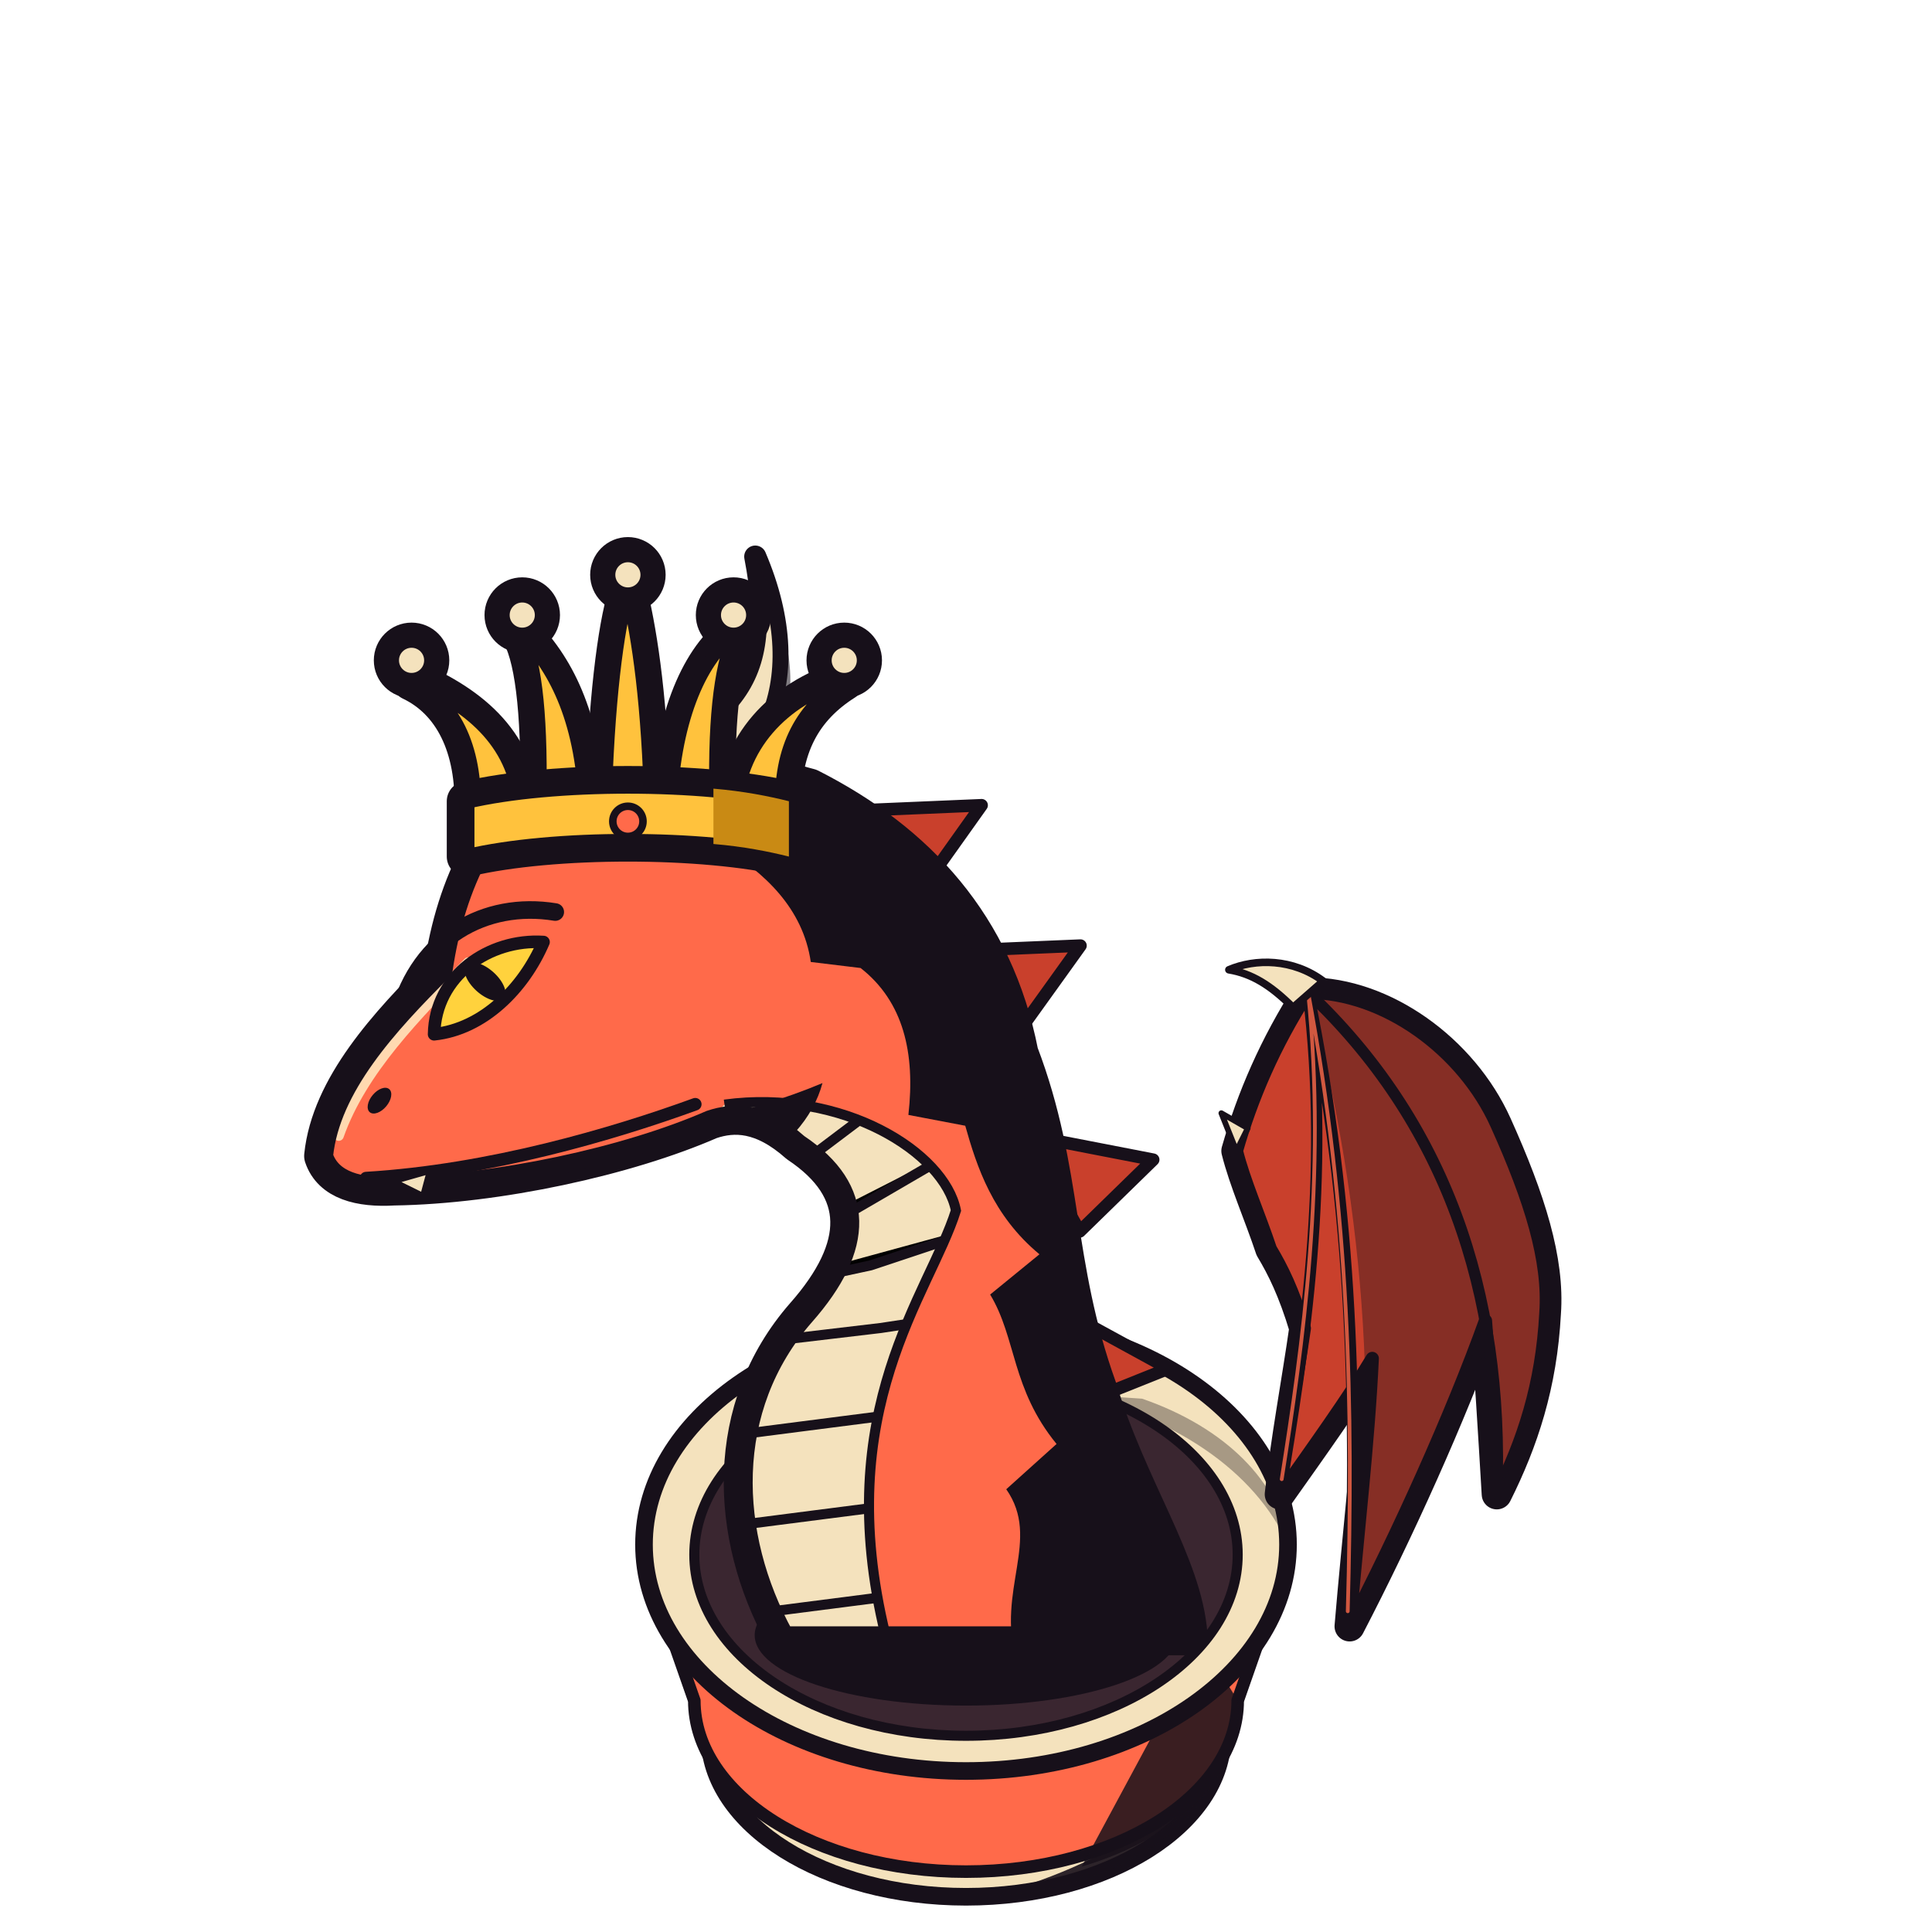
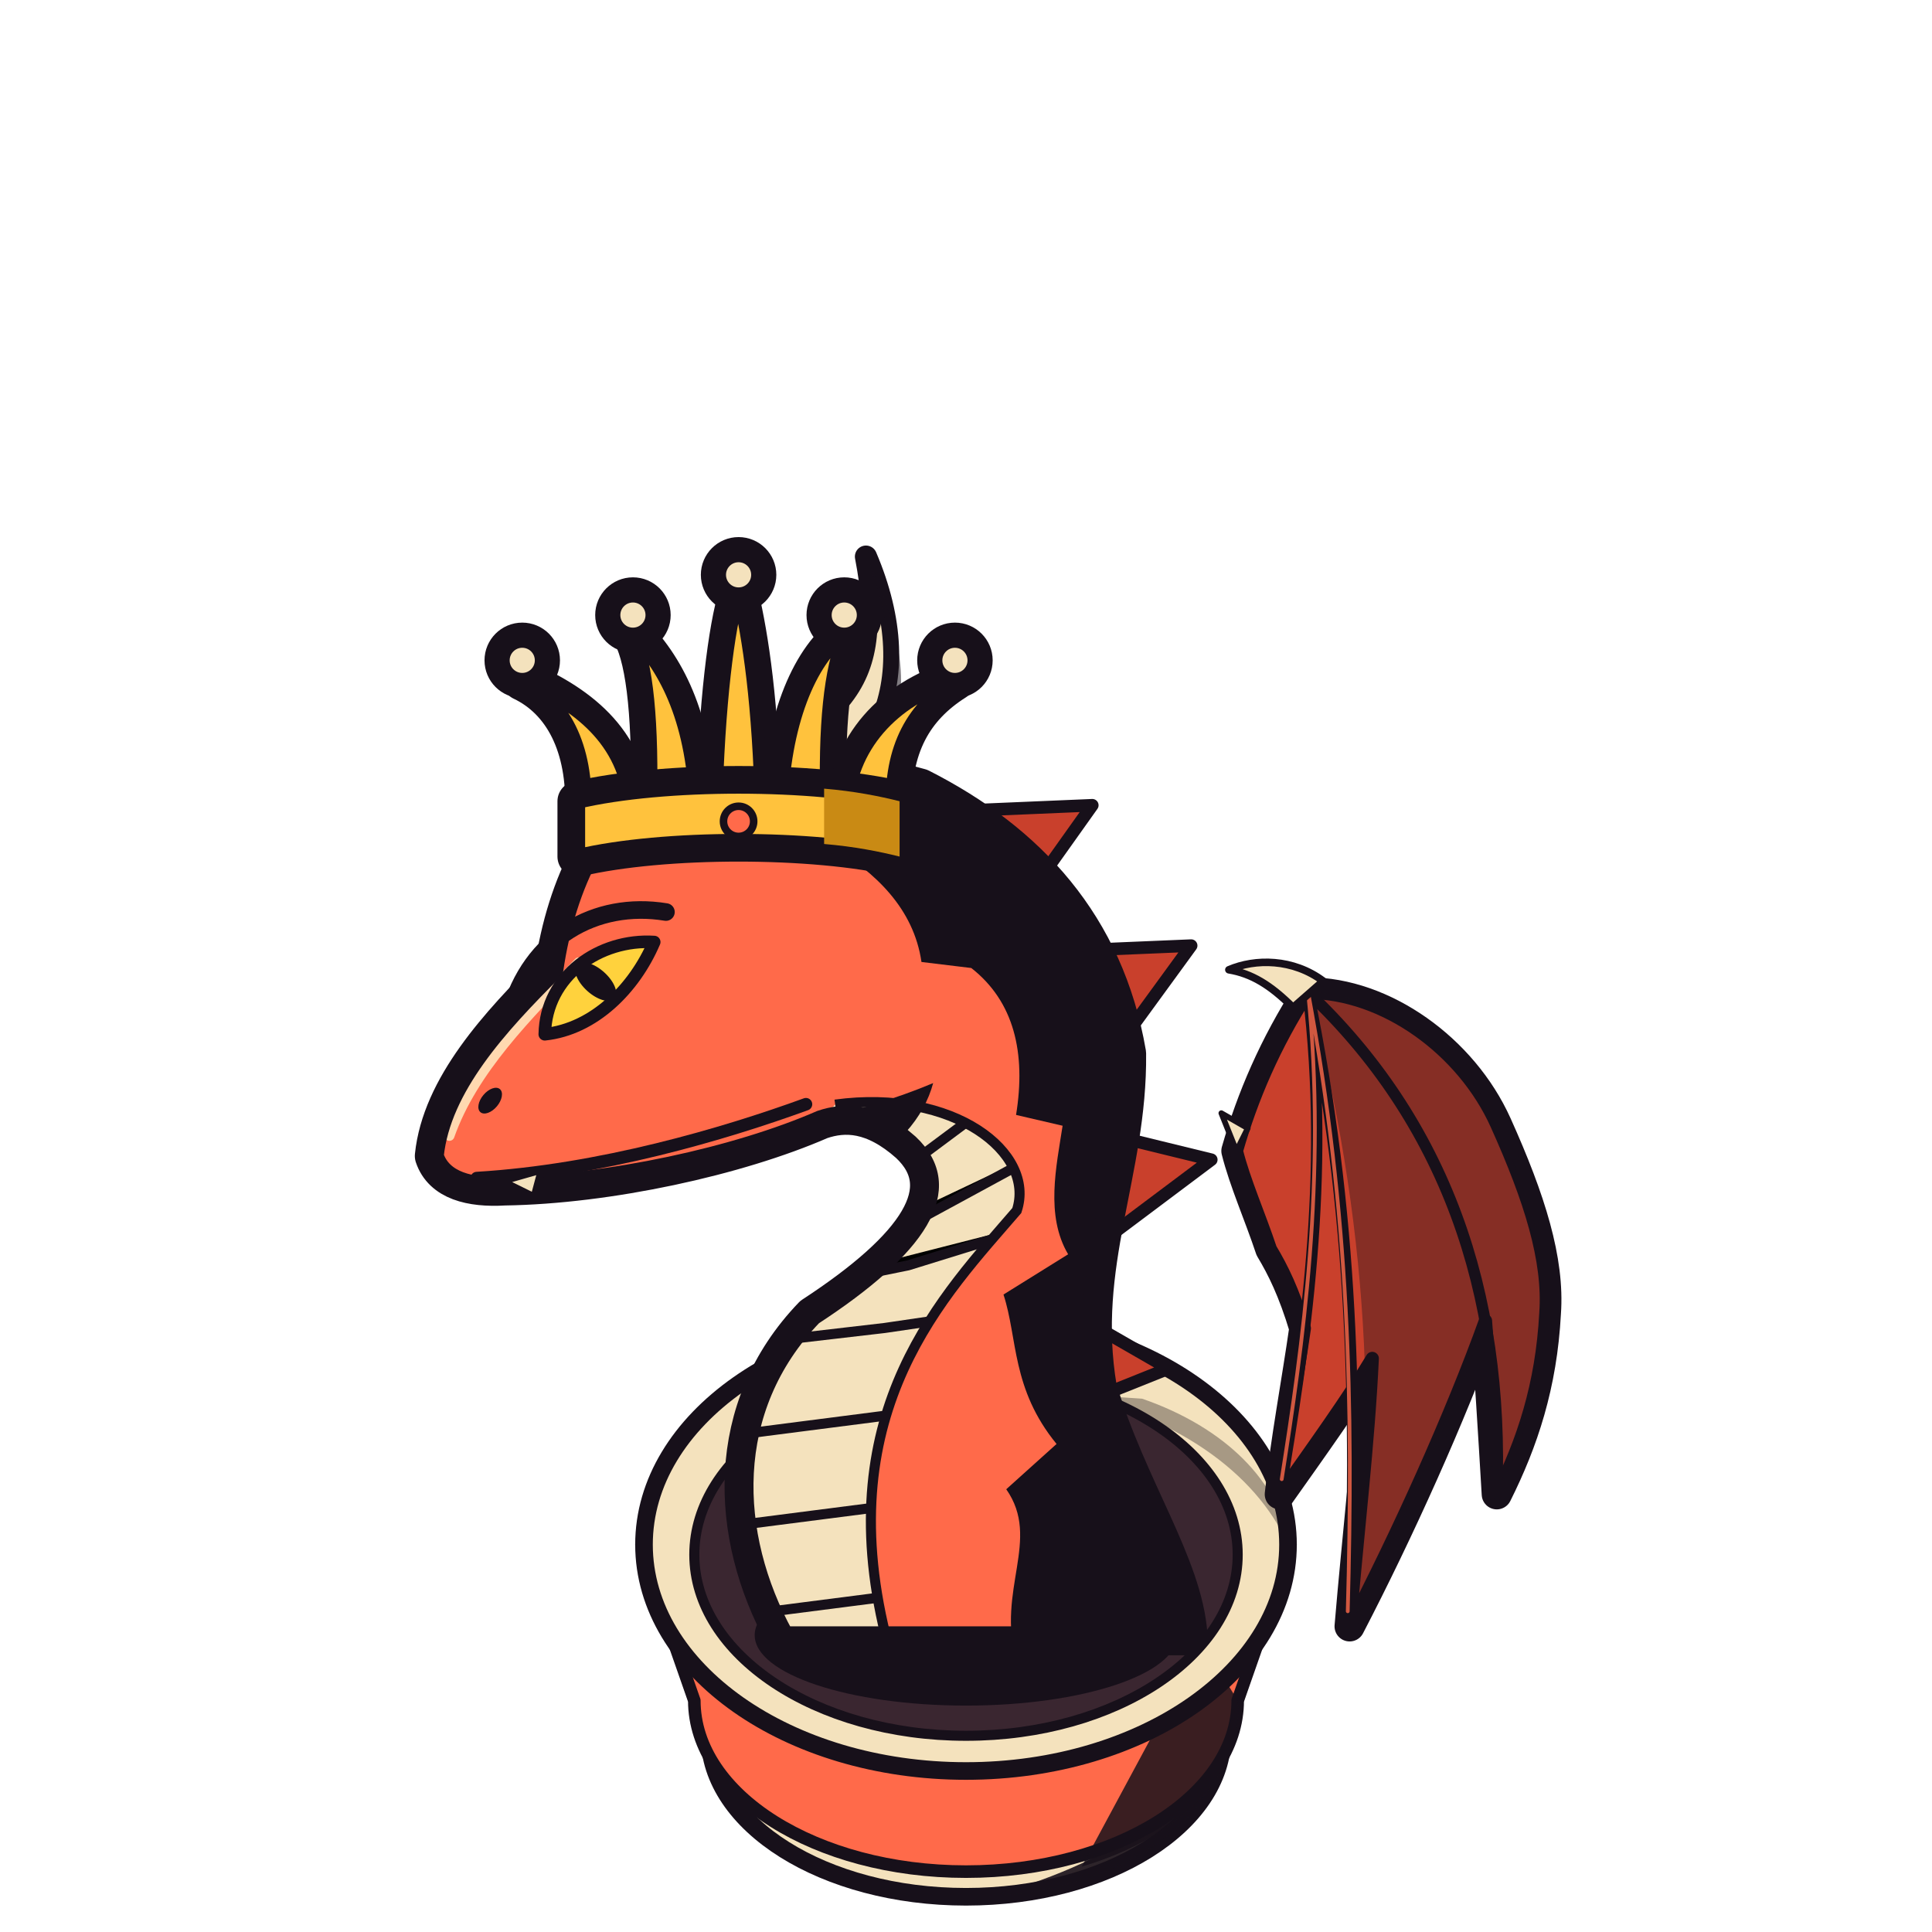
<svg xmlns="http://www.w3.org/2000/svg" viewBox="0 0 768 768" width="768" height="768">
  <path d="M256,614 L282,690 A102,64 0 0 0 486,690 L512,614 Z" fill="#f4e2bd" stroke="#17101a" stroke-width="7" stroke-linejoin="round" />
  <path d="M498,614 L486,690 A102,64 0 0 1 392,754 C440,742 478,716 486,690 Z" fill="#17101a" opacity=".9" />
  <path d="M262,636 L276,676 A108,68 0 0 0 492,676 L506,636 A128,90 0 0 1 262,636 Z" fill="#ff6a4a" stroke="#17101a" stroke-width="5" stroke-linejoin="round" />
  <path d="M470,640 L492,676 A108,68 0 0 1 430,742 L458,690 Z" fill="#17101a" opacity=".85" />
  <ellipse cx="384" cy="614" rx="128" ry="90" fill="#f4e2bd" stroke="#17101a" stroke-width="7" />
  <ellipse cx="384" cy="618" rx="108" ry="72" fill="#3a2630" stroke="#17101a" stroke-width="4" />
  <path d="M424,554 A128,90 0 0 1 512,614 A108,72 0 0 0 454,556 Z" fill="#17101a" opacity=".35" />
  <ellipse cx="384" cy="650" rx="84" ry="28" fill="#17101a" />
  <g transform="translate(478 618) scale(0.75) translate(-452 -560)">
    <path d="M508,262 C548,262 590,292 608,332 C626,372 636,404 634,432 C632,470 622,500 608,528 C606,494 604,462 602,436 C584,486 556,548 530,598 C534,550 540,500 542,456 C530,476 510,504 493,528 C496,500 502,468 506,440 C500,420 494,408 488,398 C482,380 474,362 470,346 C478,318 490,290 508,262 Z" fill="none" stroke="#17101a" stroke-width="16" stroke-linejoin="round" />
    <path d="M508,262 C548,262 590,292 608,332 C626,372 636,404 634,432 C632,470 622,500 608,528 C606,494 604,462 602,436 C584,486 556,548 530,598 C534,550 540,500 542,456 C530,476 510,504 493,528 C496,500 502,468 506,440 C500,420 494,408 488,398 C482,380 474,362 470,346 C478,318 490,290 508,262 Z" fill="#c9402c" stroke="#17101a" stroke-width="7" stroke-linejoin="round" />
    <path d="M508,262 C548,262 590,292 608,332 C626,372 636,404 634,432 C632,470 622,500 608,528 C606,494 604,462 602,436 C584,486 556,548 530,598 C546,500 540,380 508,262 Z" fill="#17101a" opacity=".38" />
    <path d="M508,262 C532,380 534,480 530,598 M508,262 C520,360 506,450 493,528 M508,262 C580,330 612,420 608,528" fill="none" stroke="#17101a" stroke-width="6" stroke-linecap="round" />
    <path d="M508,262 C530,380 532,480 529,590 M508,262 C518,360 505,450 494,520" fill="none" stroke="#ff6a4a" stroke-width="2" stroke-linecap="round" opacity=".8" />
    <path d="M470,346 L462,326 L476,334 Z" fill="#f4e2bd" stroke="#17101a" stroke-width="3" stroke-linejoin="round" />
    <path d="M500,270 C488,258 478,252 466,250 C480,244 500,244 516,256 Z" fill="#f4e2bd" stroke="#17101a" stroke-width="4" stroke-linejoin="round" />
  </g>
-   <path d="M338.4,322.3 L390.2,320.1 L360.9,361.3 Z" fill="#c9402c" stroke="#17101a" stroke-width="5" stroke-linejoin="round" />
-   <path d="M382.0,377.9 L429.5,375.9 L402.8,413.1 Z" fill="#c9402c" stroke="#17101a" stroke-width="5" stroke-linejoin="round" />
-   <path d="M407.4,451.1 L458.4,461.0 L429.2,489.5 Z" fill="#c9402c" stroke="#17101a" stroke-width="5" stroke-linejoin="round" />
-   <path d="M430.1,525.2 L464.5,544.0 L430.0,557.8 Z" fill="#c9402c" stroke="#17101a" stroke-width="5" stroke-linejoin="round" />
+   <path d="M382.4,322.3 L434.2,320.1 L404.9,361.3 Z" fill="#c9402c" stroke="#17101a" stroke-width="5" stroke-linejoin="round" />
+   <path d="M426.0,377.9 L473.5,375.9 L446.4,413.1 Z" fill="#c9402c" stroke="#17101a" stroke-width="5" stroke-linejoin="round" />
+   <path d="M441.0,451.1 L481.5,461.0 L443.5,489.5 Z" fill="#c9402c" stroke="#17101a" stroke-width="5" stroke-linejoin="round" />
+   <path d="M431.8,525.2 L464.5,544.0 L430.0,557.8 Z" fill="#c9402c" stroke="#17101a" stroke-width="5" stroke-linejoin="round" />
  <clipPath id="c5">
-     <path d="M128.9,459.5 C131.7,432.4 154.4,407.7 176.4,385.8 C181.5,350.6 196.0,323.7 220.0,305.2 C243.2,289.5 271.0,289.6 291.7,305.4 L321.7,313.5 C364.2,335.1 394.9,368.2 404.8,418.8 C422.8,466.0 418.1,502.3 436.0,552.0 C448.0,592.0 470.0,622.0 472.0,650.0 L312.0,650.0 C290.0,610.0 288.0,560.0 320.1,523.3 C344.2,496.0 344.7,472.5 317.6,454.4 C303.4,441.8 291.8,441.6 282.1,444.9 C248.9,459.4 197.6,470.6 156.5,471.2 C143.1,472.0 132.1,469.1 128.9,459.5 Z" />
+     <path d="M172.9,459.5 C175.7,432.4 198.4,407.7 220.4,385.8 C225.5,350.6 240.0,323.7 264.0,305.2 C287.2,289.5 315.0,289.6 335.7,305.4 L365.7,313.5 C408.2,335.1 438.9,368.2 447.6,418.8 C448.1,466.0 427.6,502.3 436.0,552.0 C448.0,592.0 470.0,622.0 472.0,650.0 L312.0,650.0 C290.0,610.0 288.0,560.0 323.3,523.3 C365.1,496.0 380.9,472.5 361.6,454.4 C347.4,441.8 335.8,441.6 326.1,444.9 C292.9,459.4 241.6,470.6 200.5,471.2 C187.1,472.0 176.1,469.1 172.9,459.5 Z" />
  </clipPath>
-   <path d="M128.9,459.5 C131.7,432.4 154.4,407.7 176.4,385.8 C181.5,350.6 196.0,323.7 220.0,305.2 C243.2,289.5 271.0,289.6 291.7,305.4 L321.7,313.5 C364.2,335.1 394.9,368.2 404.8,418.8 C422.8,466.0 418.1,502.3 436.0,552.0 C448.0,592.0 470.0,622.0 472.0,650.0 L312.0,650.0 C290.0,610.0 288.0,560.0 320.1,523.3 C344.2,496.0 344.7,472.5 317.6,454.4 C303.4,441.8 291.8,441.6 282.1,444.9 C248.9,459.4 197.6,470.6 156.5,471.2 C143.1,472.0 132.1,469.1 128.9,459.5 Z" fill="none" stroke="#17101a" stroke-width="16" stroke-linejoin="round" />
-   <path d="M128.9,459.5 C131.7,432.4 154.4,407.7 176.4,385.8 C181.5,350.6 196.0,323.7 220.0,305.2 C243.2,289.5 271.0,289.6 291.7,305.4 L321.7,313.5 C364.2,335.1 394.9,368.2 404.8,418.8 C422.8,466.0 418.1,502.3 436.0,552.0 C448.0,592.0 470.0,622.0 472.0,650.0 L312.0,650.0 C290.0,610.0 288.0,560.0 320.1,523.3 C344.2,496.0 344.7,472.5 317.6,454.4 C303.4,441.8 291.8,441.6 282.1,444.9 C248.9,459.4 197.6,470.6 156.5,471.2 C143.1,472.0 132.1,469.1 128.9,459.5 Z" fill="#ff6a4a" />
+   <path d="M172.9,459.5 C175.7,432.4 198.4,407.7 220.4,385.8 C225.5,350.6 240.0,323.7 264.0,305.2 C287.2,289.5 315.0,289.6 335.7,305.4 L365.7,313.5 C408.2,335.1 438.9,368.2 447.6,418.8 C448.1,466.0 427.6,502.3 436.0,552.0 C448.0,592.0 470.0,622.0 472.0,650.0 L312.0,650.0 C290.0,610.0 288.0,560.0 323.3,523.3 C365.1,496.0 380.9,472.5 361.6,454.4 C347.4,441.8 335.8,441.6 326.1,444.9 C292.9,459.4 241.6,470.6 200.5,471.2 C187.1,472.0 176.1,469.1 172.9,459.5 Z" fill="none" stroke="#17101a" stroke-width="16" stroke-linejoin="round" />
+   <path d="M172.9,459.5 C175.7,432.4 198.4,407.7 220.4,385.8 C225.5,350.6 240.0,323.7 264.0,305.2 C287.2,289.5 315.0,289.6 335.7,305.4 L365.7,313.5 C408.2,335.1 438.9,368.2 447.6,418.8 C448.1,466.0 427.6,502.3 436.0,552.0 C448.0,592.0 470.0,622.0 472.0,650.0 L312.0,650.0 C290.0,610.0 288.0,560.0 323.3,523.3 C365.1,496.0 380.9,472.5 361.6,454.4 C347.4,441.8 335.8,441.6 326.1,444.9 C292.9,459.4 241.6,470.6 200.5,471.2 C187.1,472.0 176.1,469.1 172.9,459.5 Z" fill="#ff6a4a" />
  <g clip-path="url(#c5)">
    <clipPath id="c5b">
-       <path d="M312.0,650.0 C290.0,610.0 288.0,560.0 320.1,523.3 C344.2,496.0 344.7,472.5 317.6,454.4 C303.4,441.8 291.8,441.6 282.1,444.9 L288.0,439.1 C335.1,432.7 375.5,458.2 380.0,481.2 C369.5,514.5 330.0,560.0 352.0,650.0 Z" />
+       <path d="M312.0,650.0 C290.0,610.0 288.0,560.0 323.3,523.3 C365.1,496.0 380.9,472.5 361.6,454.4 C347.4,441.8 335.8,441.6 326.1,444.9 L332.0,439.1 C379.1,432.7 411.8,458.2 404.2,481.2 C375.6,514.5 330.0,560.0 352.0,650.0 Z" />
    </clipPath>
-     <path d="M312.0,650.0 C290.0,610.0 288.0,560.0 320.1,523.3 C344.2,496.0 344.7,472.5 317.6,454.4 C303.4,441.8 291.8,441.6 282.1,444.9 L288.0,439.1 C335.1,432.7 375.5,458.2 380.0,481.2 C369.5,514.5 330.0,560.0 352.0,650.0 Z" fill="#f4e2bd" />
+     <path d="M312.0,650.0 C290.0,610.0 288.0,560.0 323.3,523.3 C365.1,496.0 380.9,472.5 361.6,454.4 C347.4,441.8 335.8,441.6 326.1,444.9 L332.0,439.1 C379.1,432.7 411.8,458.2 404.2,481.2 C375.6,514.5 330.0,560.0 352.0,650.0 Z" fill="#f4e2bd" />
    <g clip-path="url(#c5b)" stroke="#17101a" stroke-width="4">
-       <path d="M256.0,506.3 L312.2,467.4 L367.9,425.4" />
-       <path d="M270.5,512.4 L331.9,485.4 L390.1,451.5" />
-       <path d="M278.7,517.5 L346.1,503.0 L411.2,481.3" />
-       <path d="M280.0,536.2 L350.1,527.9 L419.9,517.3" />
+       <path d="M297.3,506.3 L355.5,467.4 L411.9,425.4" />
+       <path d="M298.0,512.4 L364.0,485.4 L426.4,451.5" />
+       <path d="M289.2,517.5 L361.0,503.0 L431.0,481.3" />
+       <path d="M280.2,536.2 L351.6,527.9 L423.8,517.3" />
      <path d="M280.0,572.0 L350.0,563.0 L420.0,554.0" />
      <path d="M280.0,608.0 L350.0,599.0 L420.0,590.0" />
      <path d="M280.0,644.0 L350.0,635.0 L420.0,626.0" />
    </g>
-     <path d="M288.0,439.1 C335.1,432.7 375.5,458.2 380.0,481.2 C369.5,514.5 330.0,560.0 352.0,650.0" fill="none" stroke="#17101a" stroke-width="4" />
-     <path d="M232.3,286.6 L360.5,212.6 L404.5,288.8 L444.5,358.1 L505.7,451.3 L520.0,560.0 L520.0,660.0 L404.0,660.0 C396.0,632.0 414.0,612.0 400.0,592.0 L420.0,574.0 C402.0,552.0 404.1,532.0 393.6,514.6 L413.2,498.6 C394.6,483.2 388.3,463.8 383.7,447.5 L361.1,443.2 C363.9,418.5 359.1,398.1 342.1,384.8 L322.3,382.4 C319.2,361.1 304.0,346.8 286.3,336.2 C282.5,317.6 254.7,301.4 232.3,286.6 Z" fill="#17101a" />
-     <g transform="rotate(-30 404 520)">
+     <path d="M332.0,439.1 C379.1,432.7 411.8,458.2 404.2,481.2 C375.6,514.5 330.0,560.0 352.0,650.0" fill="none" stroke="#17101a" stroke-width="4" />
+     <path d="M276.3,286.6 L404.5,212.6 L448.5,288.8 L488.5,358.1 L527.7,451.3 L520.0,560.0 L520.0,660.0 L404.0,660.0 C396.0,632.0 414.0,612.0 400.0,592.0 L420.0,574.0 C402.0,552.0 404.6,532.0 398.9,514.6 L424.6,498.6 C415.5,483.2 419.9,463.8 422.4,447.5 L403.9,443.2 C407.9,418.5 403.1,398.1 386.1,384.8 L366.3,382.4 C363.2,361.1 348.0,346.8 330.3,336.2 C326.5,317.6 298.7,301.4 276.3,286.6 Z" fill="#17101a" />
+     <g transform="translate(44 0) rotate(-30 404 520)">
      <path d="M336,394 C300,390 250,374 214,354 C230,374 290,402 336,418 C356,420 372,414 382,404 C366,402 350,398 336,394 Z" fill="#17101a" />
      <path d="M205,326 C226,308 256,300 284,292" fill="none" stroke="#ffd9b0" stroke-width="4" stroke-linecap="round" />
    </g>
  </g>
-   <path d="M128.9,459.5 C131.7,432.4 154.4,407.7 176.4,385.8 C181.5,350.6 196.0,323.7 220.0,305.2 C243.2,289.5 271.0,289.6 291.7,305.4 L321.7,313.5 C364.2,335.1 394.9,368.2 404.8,418.8 C422.8,466.0 418.1,502.3 436.0,552.0 C448.0,592.0 470.0,622.0 472.0,650.0 L312.0,650.0 C290.0,610.0 288.0,560.0 320.1,523.3 C344.2,496.0 344.7,472.5 317.6,454.4 C303.4,441.8 291.8,441.6 282.1,444.9 C248.9,459.4 197.6,470.6 156.5,471.2 C143.1,472.0 132.1,469.1 128.9,459.5 Z" fill="none" stroke="#17101a" stroke-width="7" stroke-linejoin="round" />
-   <g transform="rotate(-30 404 520)">
+   <path d="M172.9,459.5 C175.7,432.4 198.4,407.7 220.4,385.8 C225.5,350.6 240.0,323.7 264.0,305.2 C287.2,289.5 315.0,289.6 335.7,305.4 L365.7,313.5 C408.2,335.1 438.9,368.2 447.6,418.8 C448.1,466.0 427.6,502.3 436.0,552.0 C448.0,592.0 470.0,622.0 472.0,650.0 L312.0,650.0 C290.0,610.0 288.0,560.0 323.3,523.3 C365.1,496.0 380.9,472.5 361.6,454.4 C347.4,441.8 335.8,441.6 326.1,444.9 C292.9,459.4 241.6,470.6 200.5,471.2 C187.1,472.0 176.1,469.1 172.9,459.5 Z" fill="none" stroke="#17101a" stroke-width="7" stroke-linejoin="round" />
+   <g transform="translate(44 0) rotate(-30 404 520)">
    <g transform="translate(284,304) scale(1)">
      <path d="M-26,6 C-14,-14 12,-16 30,-4 C14,8 -8,14 -26,6 Z" fill="#ffd23d" stroke="#17101a" stroke-width="5" stroke-linejoin="round" />
      <ellipse cx="2" cy="-2" rx="5" ry="10" transform="rotate(-18 2 -2)" fill="#17101a" />
      <path d="M-34,-8 C-12,-30 18,-30 40,-12" fill="none" stroke="#17101a" stroke-width="7" stroke-linecap="round" />
    </g>
    <ellipse cx="226" cy="322" rx="6" ry="3.5" fill="#17101a" transform="rotate(-20 226 322)" />
    <path d="M206,346 C250,368 300,380 334,386" fill="none" stroke="#17101a" stroke-width="5" stroke-linecap="round" />
    <path d="M214,352 L222,364 L230,356 Z" fill="#f4e2bd" stroke="#17101a" stroke-width="3" stroke-linejoin="round" />
  </g>
-   <g transform="rotate(-30 404 520)">
+   <g transform="translate(44 0) rotate(-30 404 520)">
    <g transform="translate(392 282) scale(0.55) translate(-392 -282)">
      <path d="M362,266 C392,246 428,244 456,234 C488,222 506,196 522,150 C516,200 496,236 468,256 C442,274 420,286 404,294 Z" fill="none" stroke="#17101a" stroke-width="16" stroke-linejoin="round" />
      <path d="M362,266 C392,246 428,244 456,234 C488,222 506,196 522,150 C516,200 496,236 468,256 C442,274 420,286 404,294 Z" fill="#f4e2bd" stroke="#17101a" stroke-width="7" stroke-linejoin="round" />
      <path d="M468,256 C496,236 516,200 522,150 C518,212 500,252 472,270 C448,284 424,292 404,294 C428,282 448,270 468,256 Z" fill="#17101a" opacity=".55" />
    </g>
  </g>
-   <g transform="translate(-120.4 50.5)">
+   <g transform="translate(-76.4 50.5)">
    <g transform="translate(0 6)">
      <path d="M309,266 C310,240 300.4,221.8 284,214 C308.4,224.4 326,240 327,266 Z" fill="none" stroke="#17101a" stroke-width="16" stroke-linejoin="round" />
      <path d="M309,266 C310,240 300.4,221.8 284,214 C308.4,224.4 326,240 327,266 Z" fill="#ffc23d" stroke="#17101a" stroke-width="5" stroke-linejoin="round" />
      <path d="M284,206 m-7,0 a7,7 0 1,0 14,0 a7,7 0 1,0 -14,0" fill="none" stroke="#17101a" stroke-width="16" stroke-linejoin="round" />
      <path d="M284,206 m-7,0 a7,7 0 1,0 14,0 a7,7 0 1,0 -14,0" fill="#f4e2bd" stroke="#17101a" stroke-width="4" stroke-linejoin="round" />
      <path d="M335,266 C336,231 333.6,206.5 328,196 C341.6,210 352,231 353,266 Z" fill="none" stroke="#17101a" stroke-width="16" stroke-linejoin="round" />
      <path d="M335,266 C336,231 333.6,206.5 328,196 C341.6,210 352,231 353,266 Z" fill="#ffc23d" stroke="#17101a" stroke-width="5" stroke-linejoin="round" />
      <path d="M328,188 m-7,0 a7,7 0 1,0 14,0 a7,7 0 1,0 -14,0" fill="none" stroke="#17101a" stroke-width="16" stroke-linejoin="round" />
      <path d="M328,188 m-7,0 a7,7 0 1,0 14,0 a7,7 0 1,0 -14,0" fill="#f4e2bd" stroke="#17101a" stroke-width="4" stroke-linejoin="round" />
      <path d="M361,266 C362,223 366,192.9 370,180 C374,197.2 378,223 379,266 Z" fill="none" stroke="#17101a" stroke-width="16" stroke-linejoin="round" />
      <path d="M361,266 C362,223 366,192.9 370,180 C374,197.2 378,223 379,266 Z" fill="#ffc23d" stroke="#17101a" stroke-width="5" stroke-linejoin="round" />
      <path d="M370,172 m-7,0 a7,7 0 1,0 14,0 a7,7 0 1,0 -14,0" fill="none" stroke="#17101a" stroke-width="16" stroke-linejoin="round" />
      <path d="M370,172 m-7,0 a7,7 0 1,0 14,0 a7,7 0 1,0 -14,0" fill="#f4e2bd" stroke="#17101a" stroke-width="4" stroke-linejoin="round" />
      <path d="M387,266 C388,231 398.4,206.5 412,196 C406.4,210 404,231 405,266 Z" fill="none" stroke="#17101a" stroke-width="16" stroke-linejoin="round" />
      <path d="M387,266 C388,231 398.4,206.5 412,196 C406.4,210 404,231 405,266 Z" fill="#ffc23d" stroke="#17101a" stroke-width="5" stroke-linejoin="round" />
      <path d="M412,188 m-7,0 a7,7 0 1,0 14,0 a7,7 0 1,0 -14,0" fill="none" stroke="#17101a" stroke-width="16" stroke-linejoin="round" />
      <path d="M412,188 m-7,0 a7,7 0 1,0 14,0 a7,7 0 1,0 -14,0" fill="#f4e2bd" stroke="#17101a" stroke-width="4" stroke-linejoin="round" />
      <path d="M413,266 C414,240 431.6,221.8 456,214 C439.6,224.4 430,240 431,266 Z" fill="none" stroke="#17101a" stroke-width="16" stroke-linejoin="round" />
      <path d="M413,266 C414,240 431.6,221.8 456,214 C439.6,224.4 430,240 431,266 Z" fill="#ffc23d" stroke="#17101a" stroke-width="5" stroke-linejoin="round" />
      <path d="M456,206 m-7,0 a7,7 0 1,0 14,0 a7,7 0 1,0 -14,0" fill="none" stroke="#17101a" stroke-width="16" stroke-linejoin="round" />
      <path d="M456,206 m-7,0 a7,7 0 1,0 14,0 a7,7 0 1,0 -14,0" fill="#f4e2bd" stroke="#17101a" stroke-width="4" stroke-linejoin="round" />
      <path d="M306,262 C340,254 400,254 434,262 L434,284 C400,276 340,276 306,284 Z" fill="none" stroke="#17101a" stroke-width="16" stroke-linejoin="round" />
      <path d="M306,262 C340,254 400,254 434,262 L434,284 C400,276 340,276 306,284 Z" fill="#ffc23d" stroke="#17101a" stroke-width="6" stroke-linejoin="round" />
      <path d="M404,257 C416,258 426,260 434,262 L434,284 C426,282 416,280 404,279 Z" fill="#c98a14" />
      <circle cx="370" cy="270" r="6" fill="#ff6a4a" stroke="#17101a" stroke-width="3" />
    </g>
  </g>
</svg>
